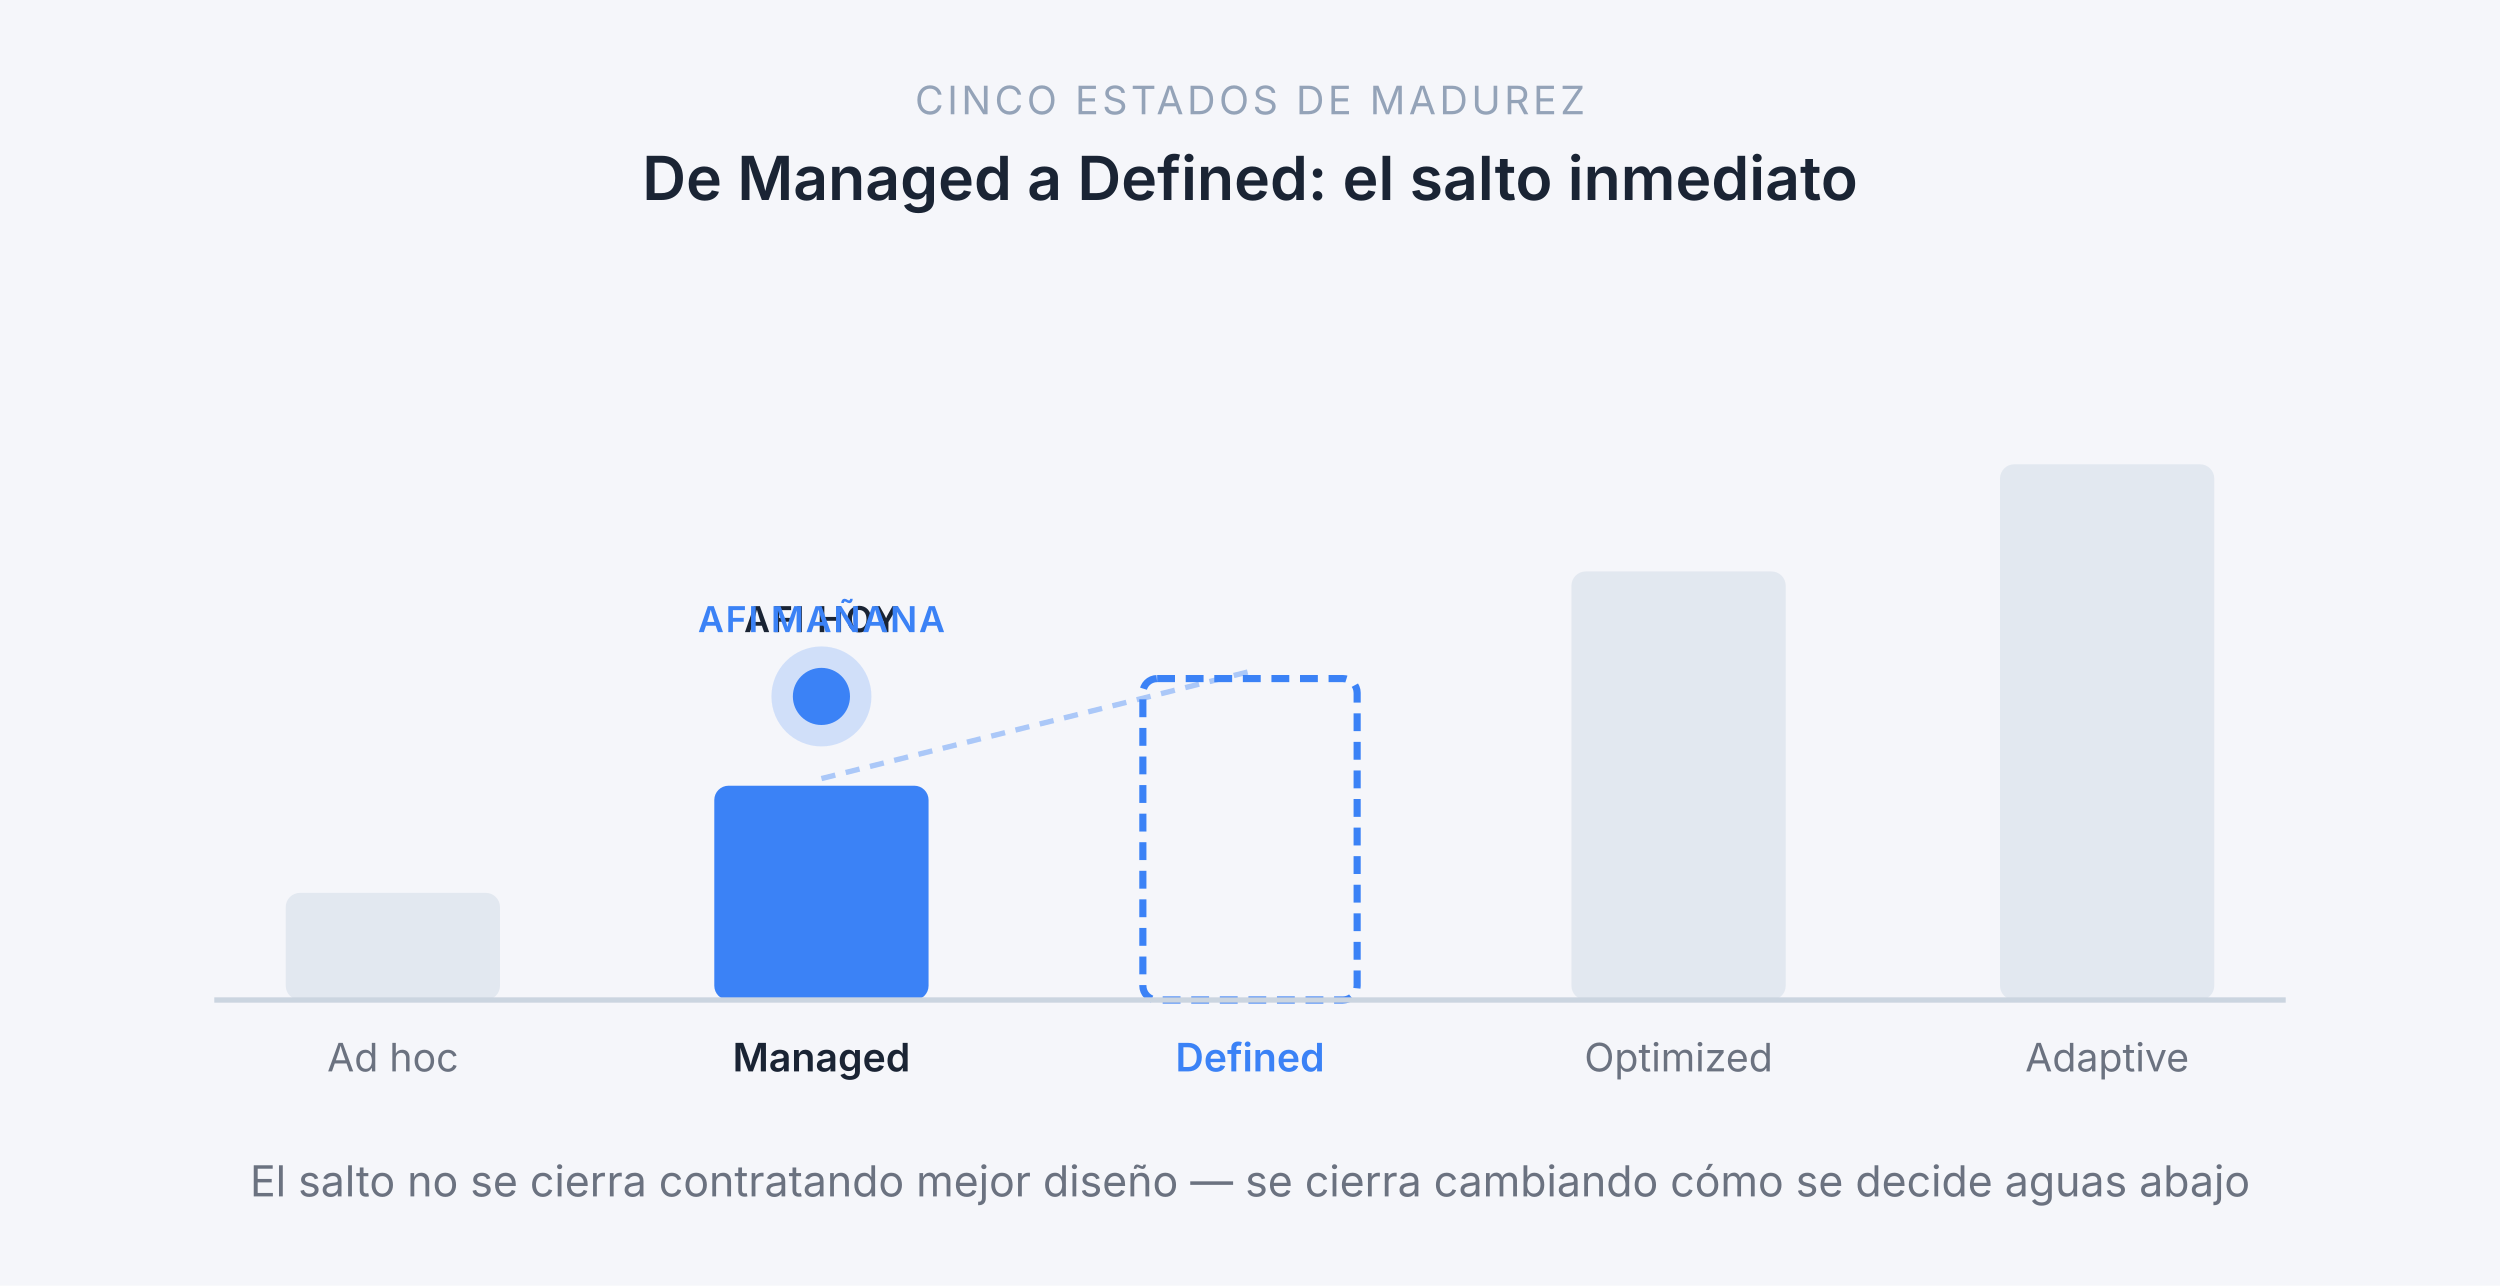
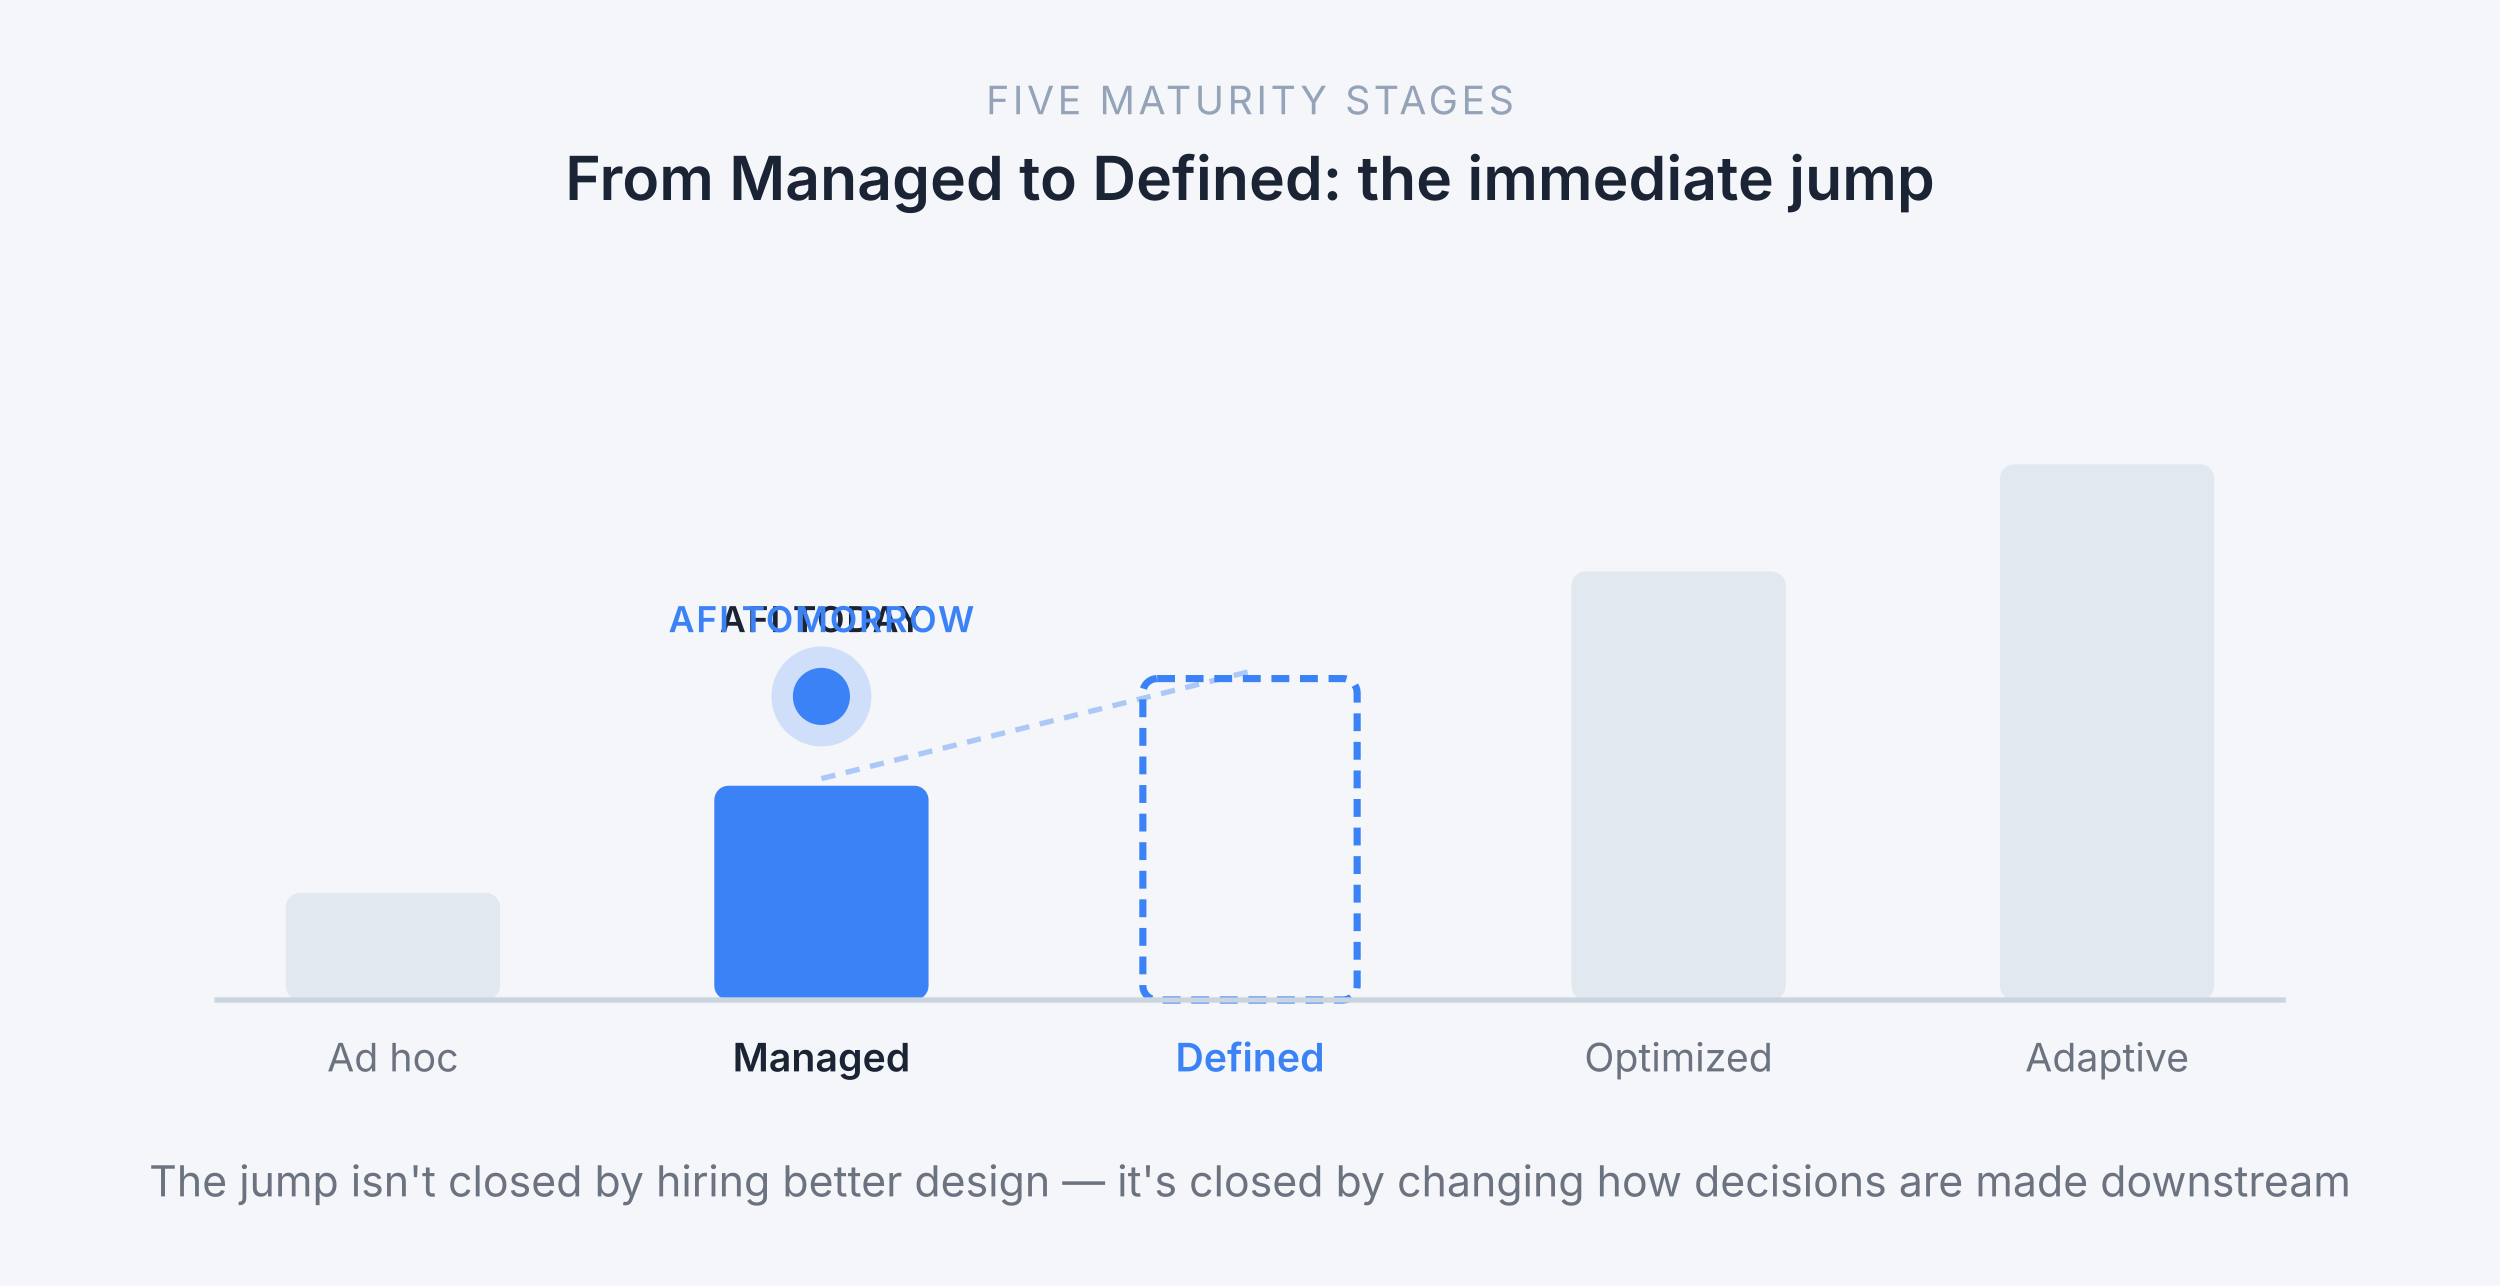
<svg xmlns="http://www.w3.org/2000/svg" viewBox="0 0 700 360" font-family="system-ui, -apple-system, sans-serif">
  <style>
    @keyframes marker-pos {
      0%, 15% { transform: translateX(0px); }
      45%, 70% { transform: translateX(120px); }
      95%, 100% { transform: translateX(0px); }
    }
    @keyframes marker-label-now {
      0%, 20% { opacity: 1; }
      30%, 70% { opacity: 0; }
      80%, 100% { opacity: 1; }
    }
    @keyframes marker-label-target {
      0%, 25% { opacity: 0; }
      35%, 65% { opacity: 1; }
      75%, 100% { opacity: 0; }
    }
    @keyframes bar-current-pulse {
      0%, 100% { opacity: 1; }
      50% { opacity: 0.55; }
    }
    .marker { animation: marker-pos 5s ease-in-out infinite; }
    .label-now { animation: marker-label-now 5s ease-in-out infinite; }
    .label-target { animation: marker-label-target 5s ease-in-out infinite; }
    .bar-pulse { animation: bar-current-pulse 2.5s ease-in-out infinite; }
  </style>
  <rect width="700" height="360" fill="#F5F6FA" />
-   <text x="350" y="32" fill="#94A3B8" font-size="11" letter-spacing="1" text-anchor="middle">CINCO ESTADOS DE MADUREZ</text>
-   <text x="350" y="56" fill="#1A2434" font-size="17" font-weight="600" text-anchor="middle">De Managed a Defined: el salto inmediato</text>
+   <text x="350" y="32" fill="#94A3B8" font-size="11" letter-spacing="1" text-anchor="middle">FIVE MATURITY STAGES</text>
+   <text x="350" y="56" fill="#1A2434" font-size="17" font-weight="600" text-anchor="middle">From Managed to Defined: the immediate jump</text>
  <rect x="80" y="250" width="60" height="30" rx="4" fill="#E2E8F0" />
  <text x="110" y="300" fill="#6B7280" font-size="11" text-anchor="middle">Ad hoc</text>
  <rect class="bar-pulse" x="200" y="220" width="60" height="60" rx="4" fill="#3B82F6" />
  <text x="230" y="300" fill="#1A2434" font-size="11" font-weight="600" text-anchor="middle">Managed</text>
  <rect x="320" y="190" width="60" height="90" rx="4" fill="none" stroke="#3B82F6" stroke-width="2" stroke-dasharray="5 3" />
  <text x="350" y="300" fill="#3B82F6" font-size="11" font-weight="600" text-anchor="middle">Defined</text>
  <rect x="440" y="160" width="60" height="120" rx="4" fill="#E2E8F0" />
  <text x="470" y="300" fill="#6B7280" font-size="11" text-anchor="middle">Optimized</text>
  <rect x="560" y="130" width="60" height="150" rx="4" fill="#E2E8F0" />
  <text x="590" y="300" fill="#6B7280" font-size="11" text-anchor="middle">Adaptive</text>
  <line x1="60" y1="280" x2="640" y2="280" stroke="#CBD5E0" stroke-width="1.5" />
  <g transform="translate(230, 195)">
    <g class="marker">
      <circle cx="0" cy="0" r="8" fill="#3B82F6" />
      <circle cx="0" cy="0" r="14" fill="#3B82F6" opacity="0.2" />
-       <text x="0" y="-18" fill="#1A2434" font-size="10" font-weight="600" letter-spacing="0.5" text-anchor="middle" class="label-now">AFI HOY</text>
-       <text x="0" y="-18" fill="#3B82F6" font-size="10" font-weight="600" letter-spacing="0.5" text-anchor="middle" class="label-target">AFI MAÑANA</text>
+       <text x="0" y="-18" fill="#1A2434" font-size="10" font-weight="600" letter-spacing="0.5" text-anchor="middle" class="label-now">AFI TODAY</text>
+       <text x="0" y="-18" fill="#3B82F6" font-size="10" font-weight="600" letter-spacing="0.5" text-anchor="middle" class="label-target">AFI TOMORROW</text>
    </g>
  </g>
  <line x1="230" y1="218" x2="350" y2="188" stroke="#3B82F6" stroke-width="1.5" stroke-dasharray="4 3" opacity="0.4" />
-   <text x="350" y="335" fill="#6B7280" font-size="12" text-anchor="middle">El salto no se cierra contratando mejor diseño — se cierra cambiando cómo se decide aguas abajo</text>
+   <text x="350" y="335" fill="#6B7280" font-size="12" text-anchor="middle">The jump isn't closed by hiring better design — it's closed by changing how decisions are made downstream</text>
</svg>
